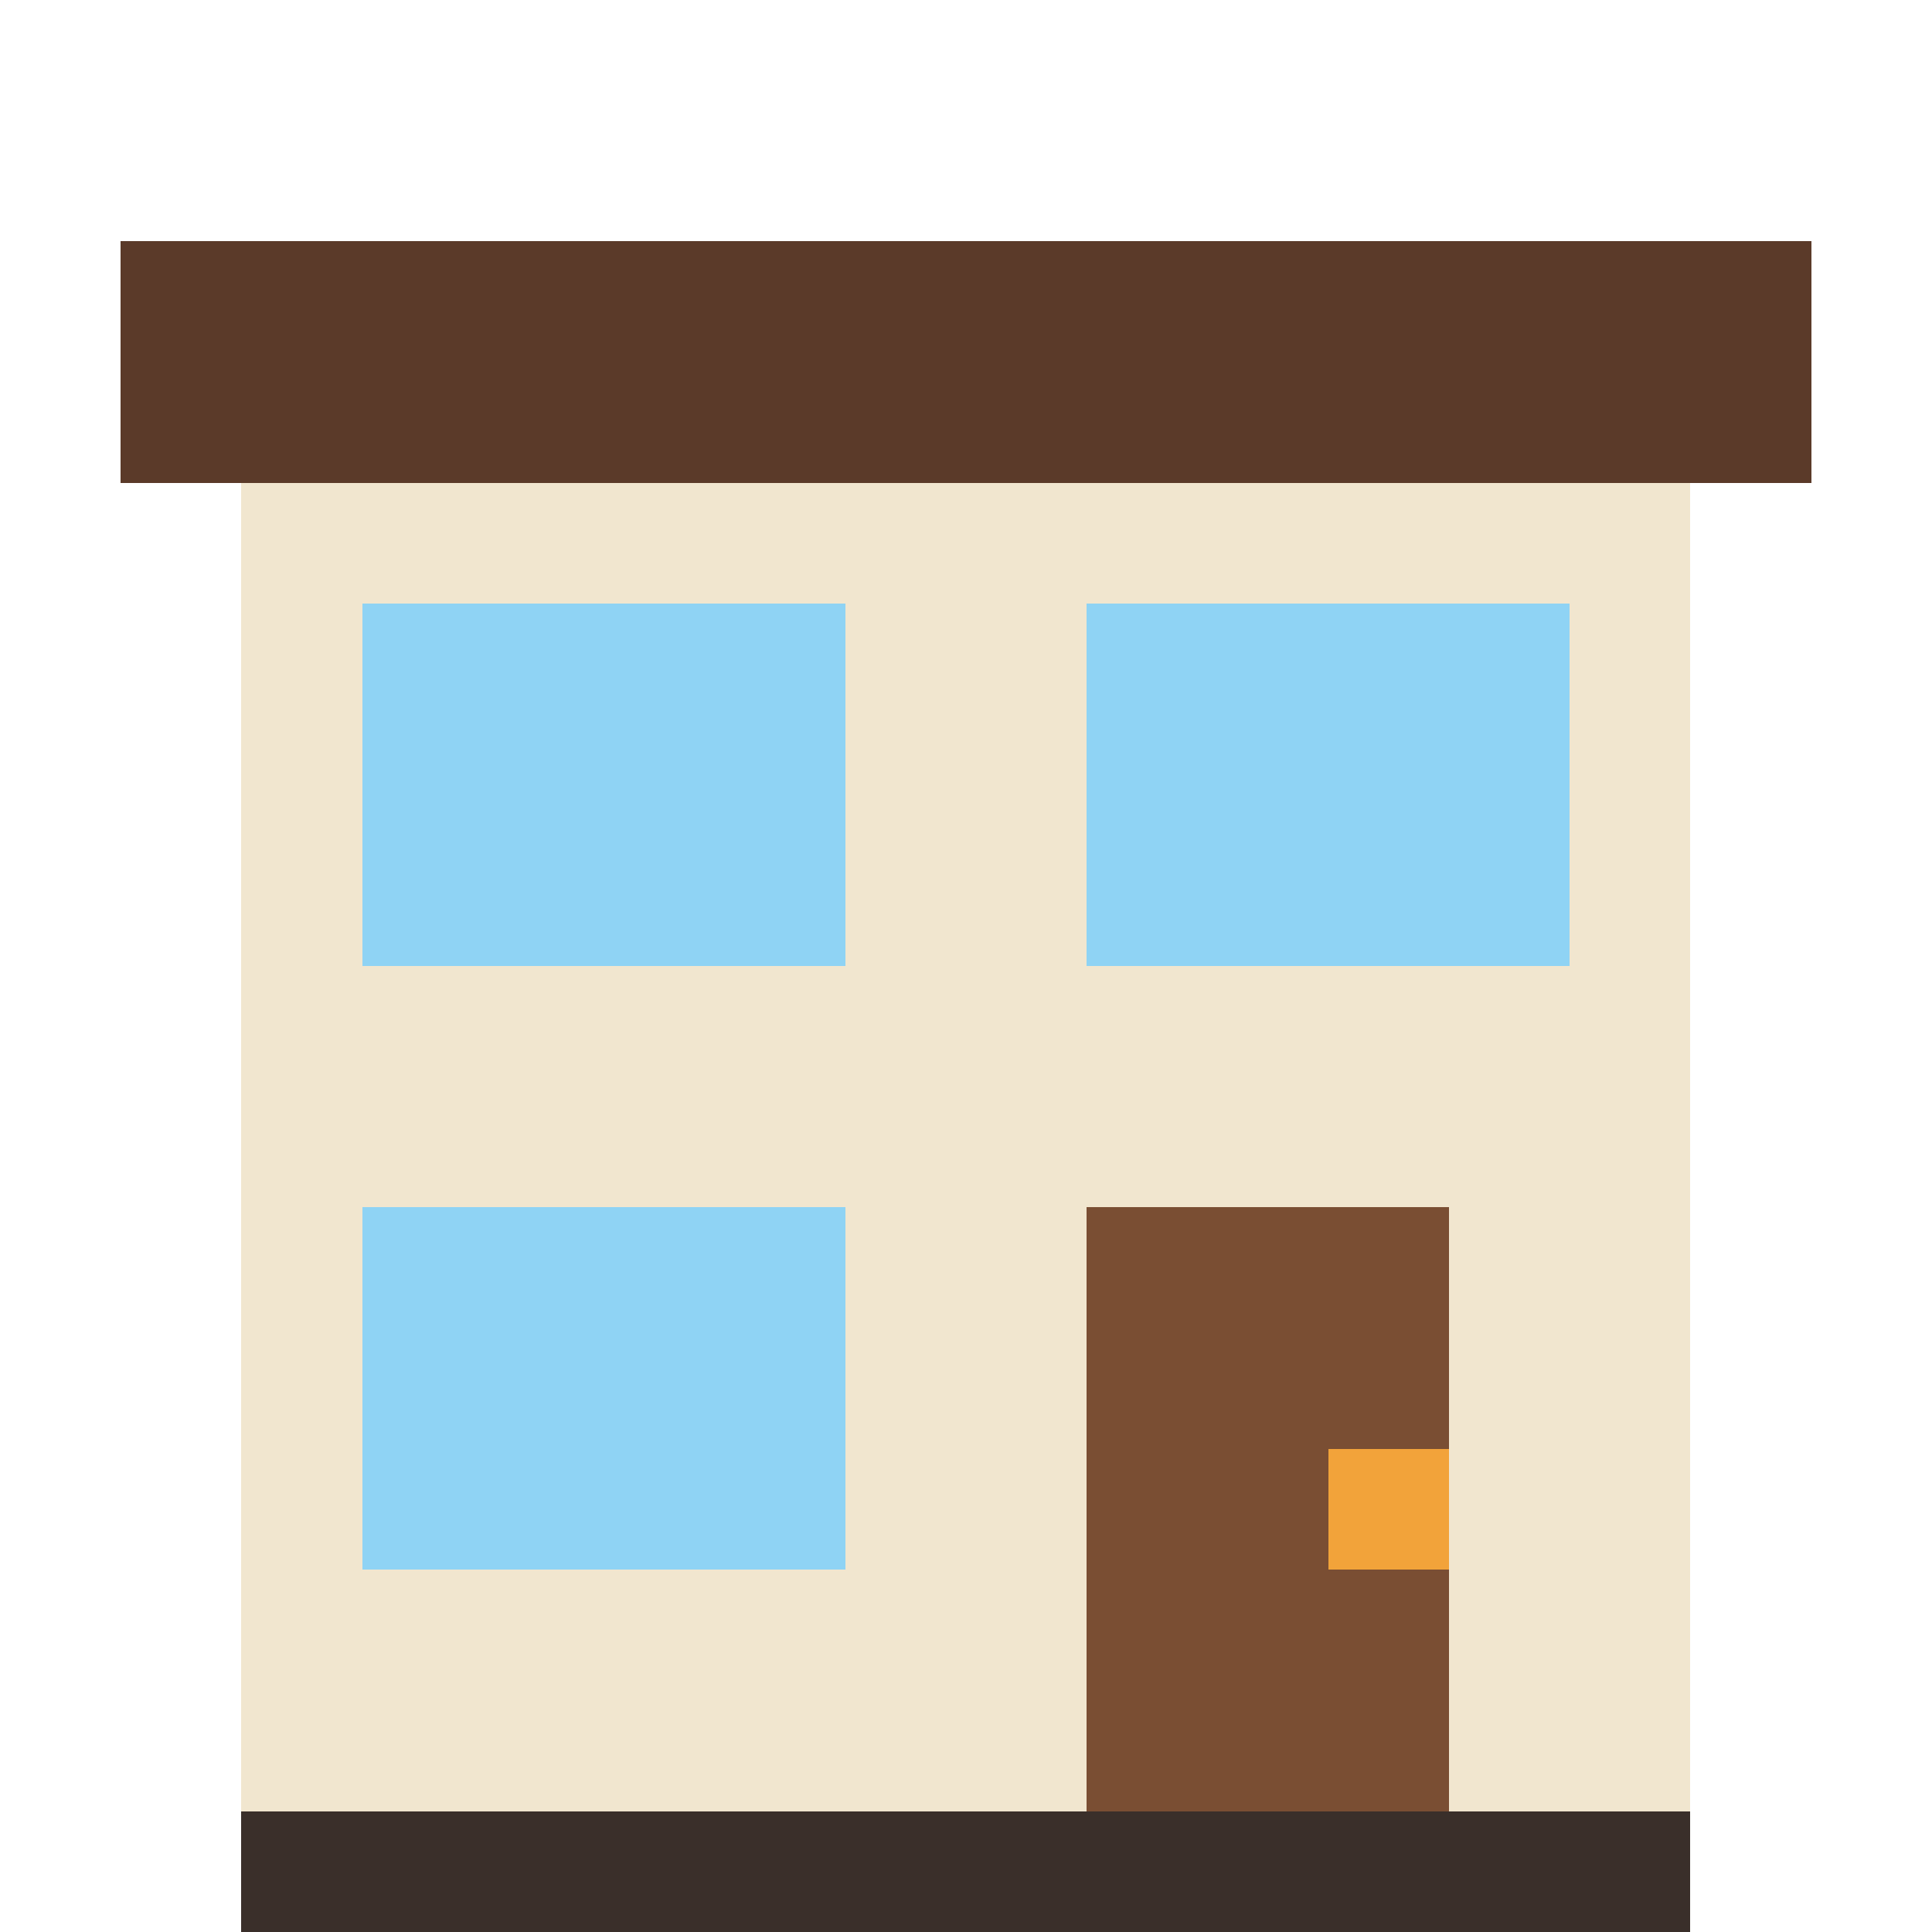
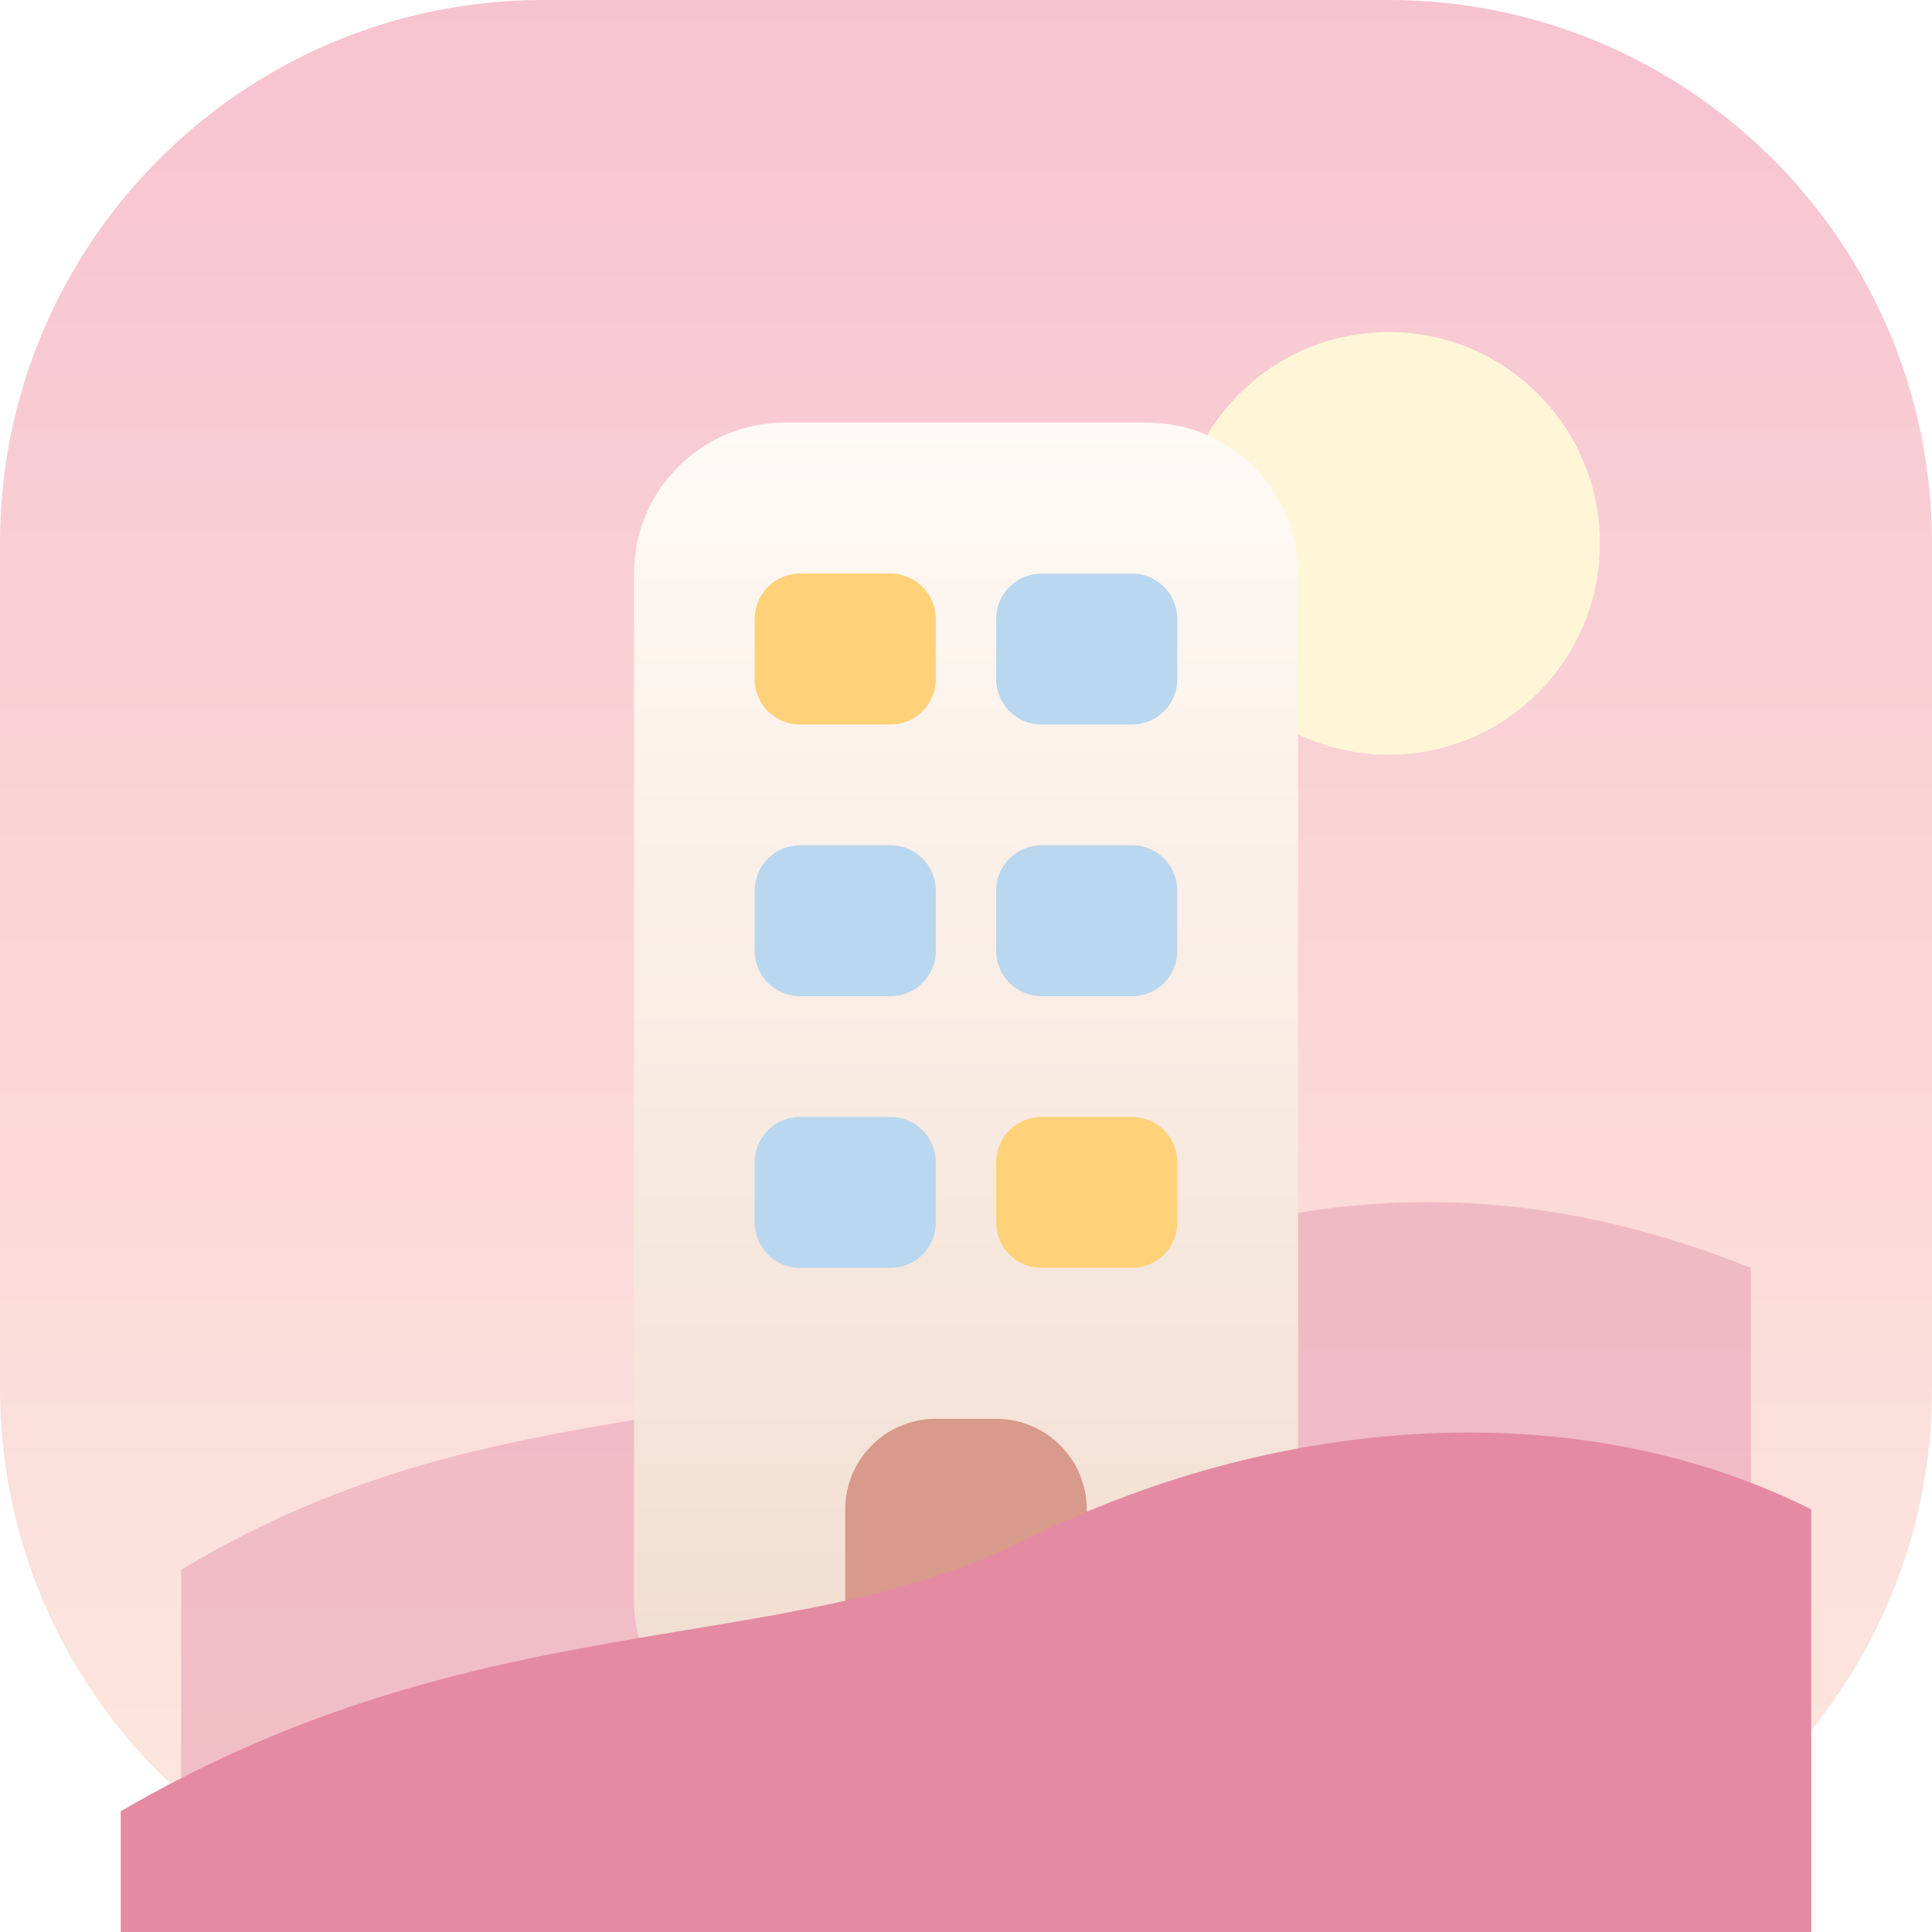
- <svg xmlns="http://www.w3.org/2000/svg" viewBox="0 0 16 16" shape-rendering="crispEdges">
-   <rect x="2" y="3" width="12" height="12" fill="#f1e6cf" />
-   <rect x="1" y="2" width="14" height="2" fill="#5b3a29" />
-   <rect x="3" y="5" width="4" height="3" fill="#8fd3f4" />
-   <rect x="9" y="5" width="4" height="3" fill="#8fd3f4" />
-   <rect x="3" y="10" width="4" height="3" fill="#8fd3f4" />
-   <rect x="9" y="10" width="3" height="5" fill="#7a4e33" />
-   <rect x="2" y="15" width="12" height="1" fill="#3a2f2a" />
-   <rect x="11" y="12" width="1" height="1" fill="#f2a33a" />
+ <svg xmlns="http://www.w3.org/2000/svg" viewBox="0 0 64 64">
+   <defs>
+     <linearGradient id="s" x1="0" y1="0" x2="0" y2="1">
+       <stop offset="0" stop-color="#f7c3d0" />
+       <stop offset="1" stop-color="#fde9df" />
+     </linearGradient>
+     <linearGradient id="t" x1="0" y1="0" x2="0" y2="1">
+       <stop offset="0" stop-color="#fffaf5" />
+       <stop offset="1" stop-color="#f1dccf" />
+     </linearGradient>
+   </defs>
+   <rect width="64" height="64" rx="18" fill="url(#s)" />
+   <circle cx="46" cy="18" r="7" fill="#fff6d8" />
+   <path d="M6 52c10-6 18-4 26-8s16-6 26-2v22H6z" fill="#eaa3b8" opacity=".6" />
+   <rect x="21" y="14" width="22" height="44" rx="5" fill="url(#t)" />
+   <rect x="25" y="19" width="6" height="5" rx="1.5" fill="#ffd27a" />
+   <rect x="33" y="19" width="6" height="5" rx="1.5" fill="#b9d7ee" />
+   <rect x="25" y="28" width="6" height="5" rx="1.5" fill="#b9d7ee" />
+   <rect x="33" y="28" width="6" height="5" rx="1.5" fill="#b9d7ee" />
+   <rect x="25" y="37" width="6" height="5" rx="1.5" fill="#b9d7ee" />
+   <rect x="33" y="37" width="6" height="5" rx="1.5" fill="#ffd27a" />
+   <rect x="28" y="47" width="8" height="11" rx="3" fill="#d89a8a" />
+   <path d="M4 60c12-7 22-5 30-9s18-5 26-1v14H4z" fill="#e48aa3" />
</svg>
